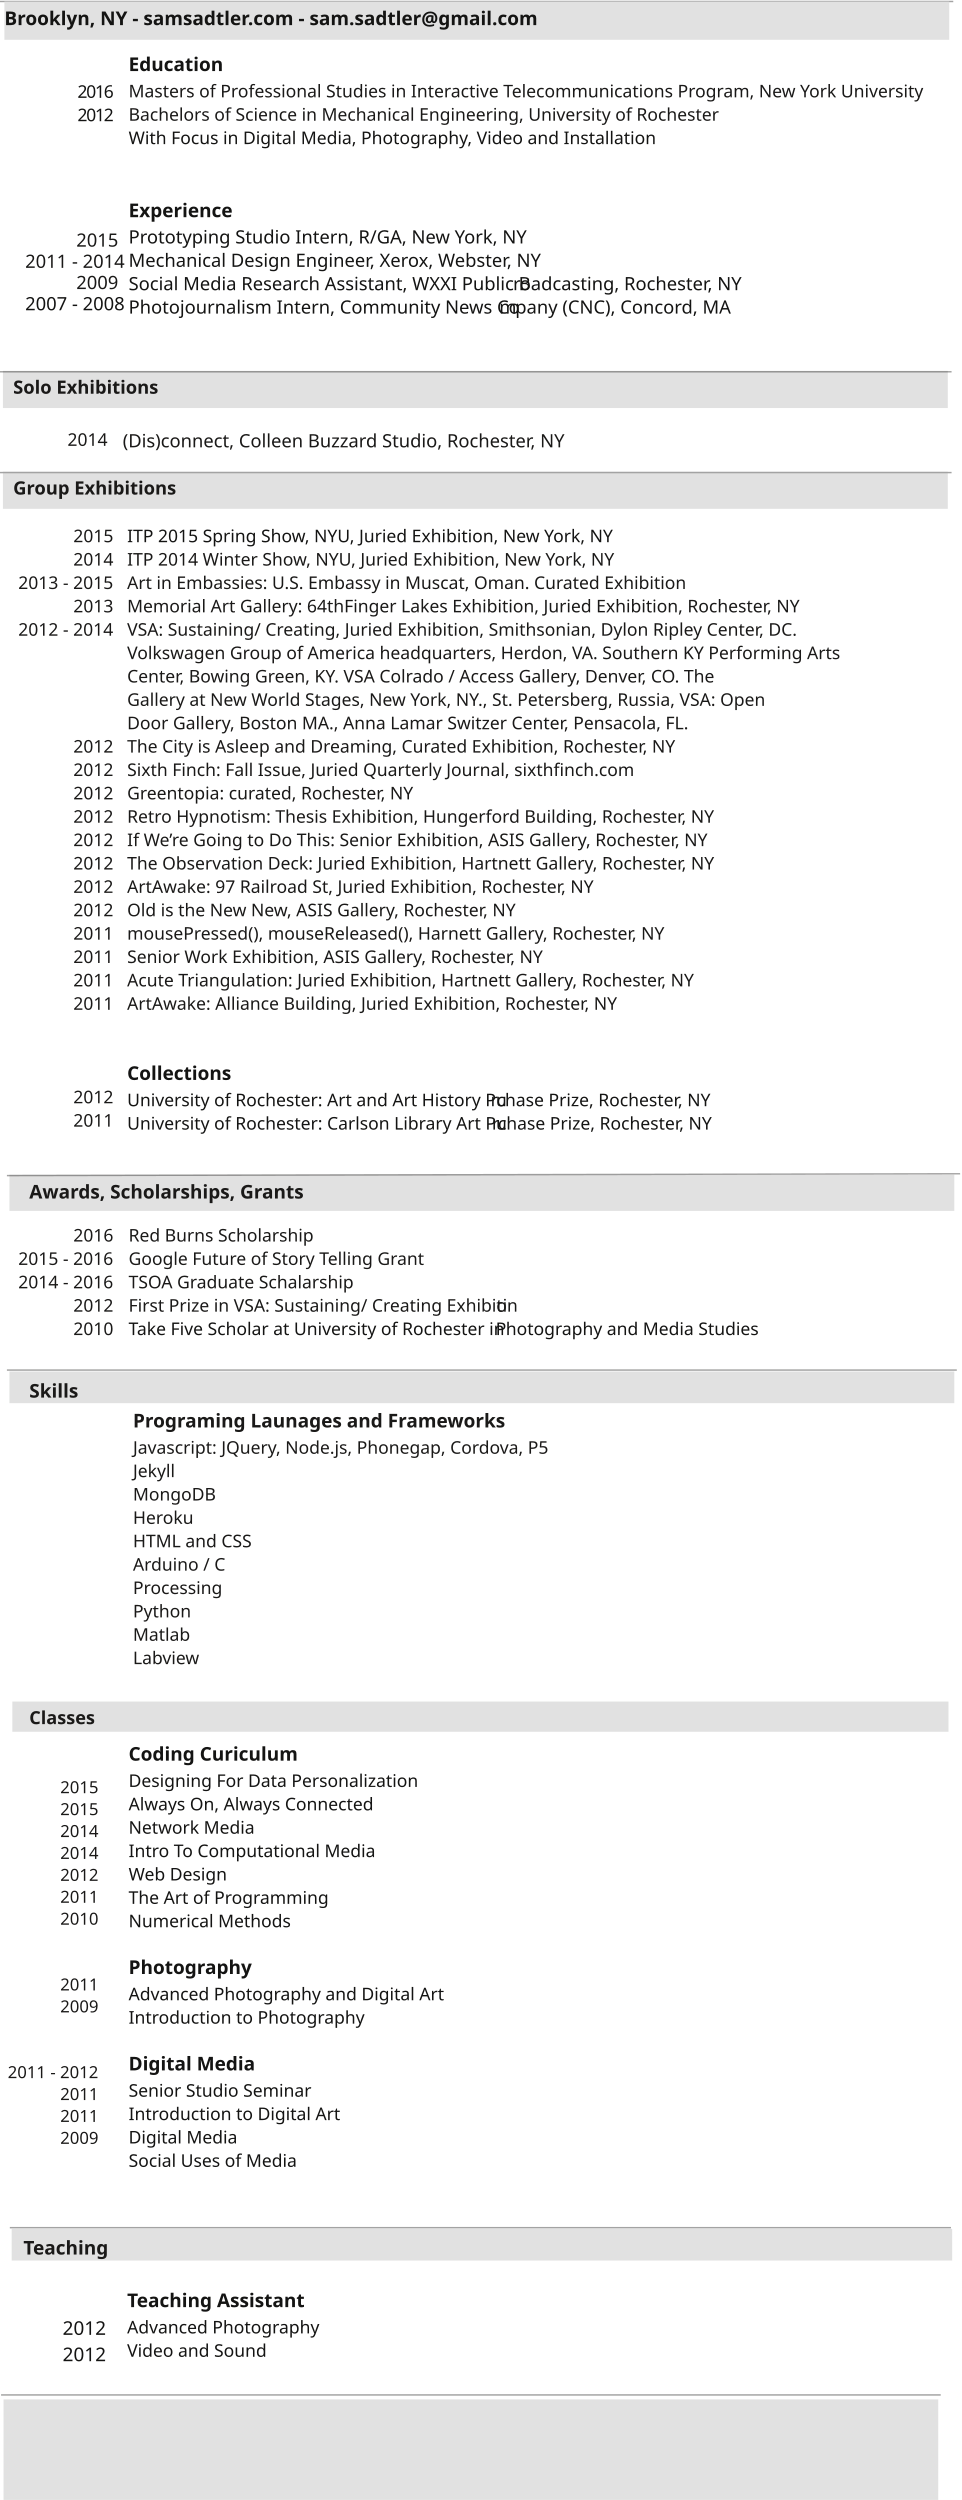
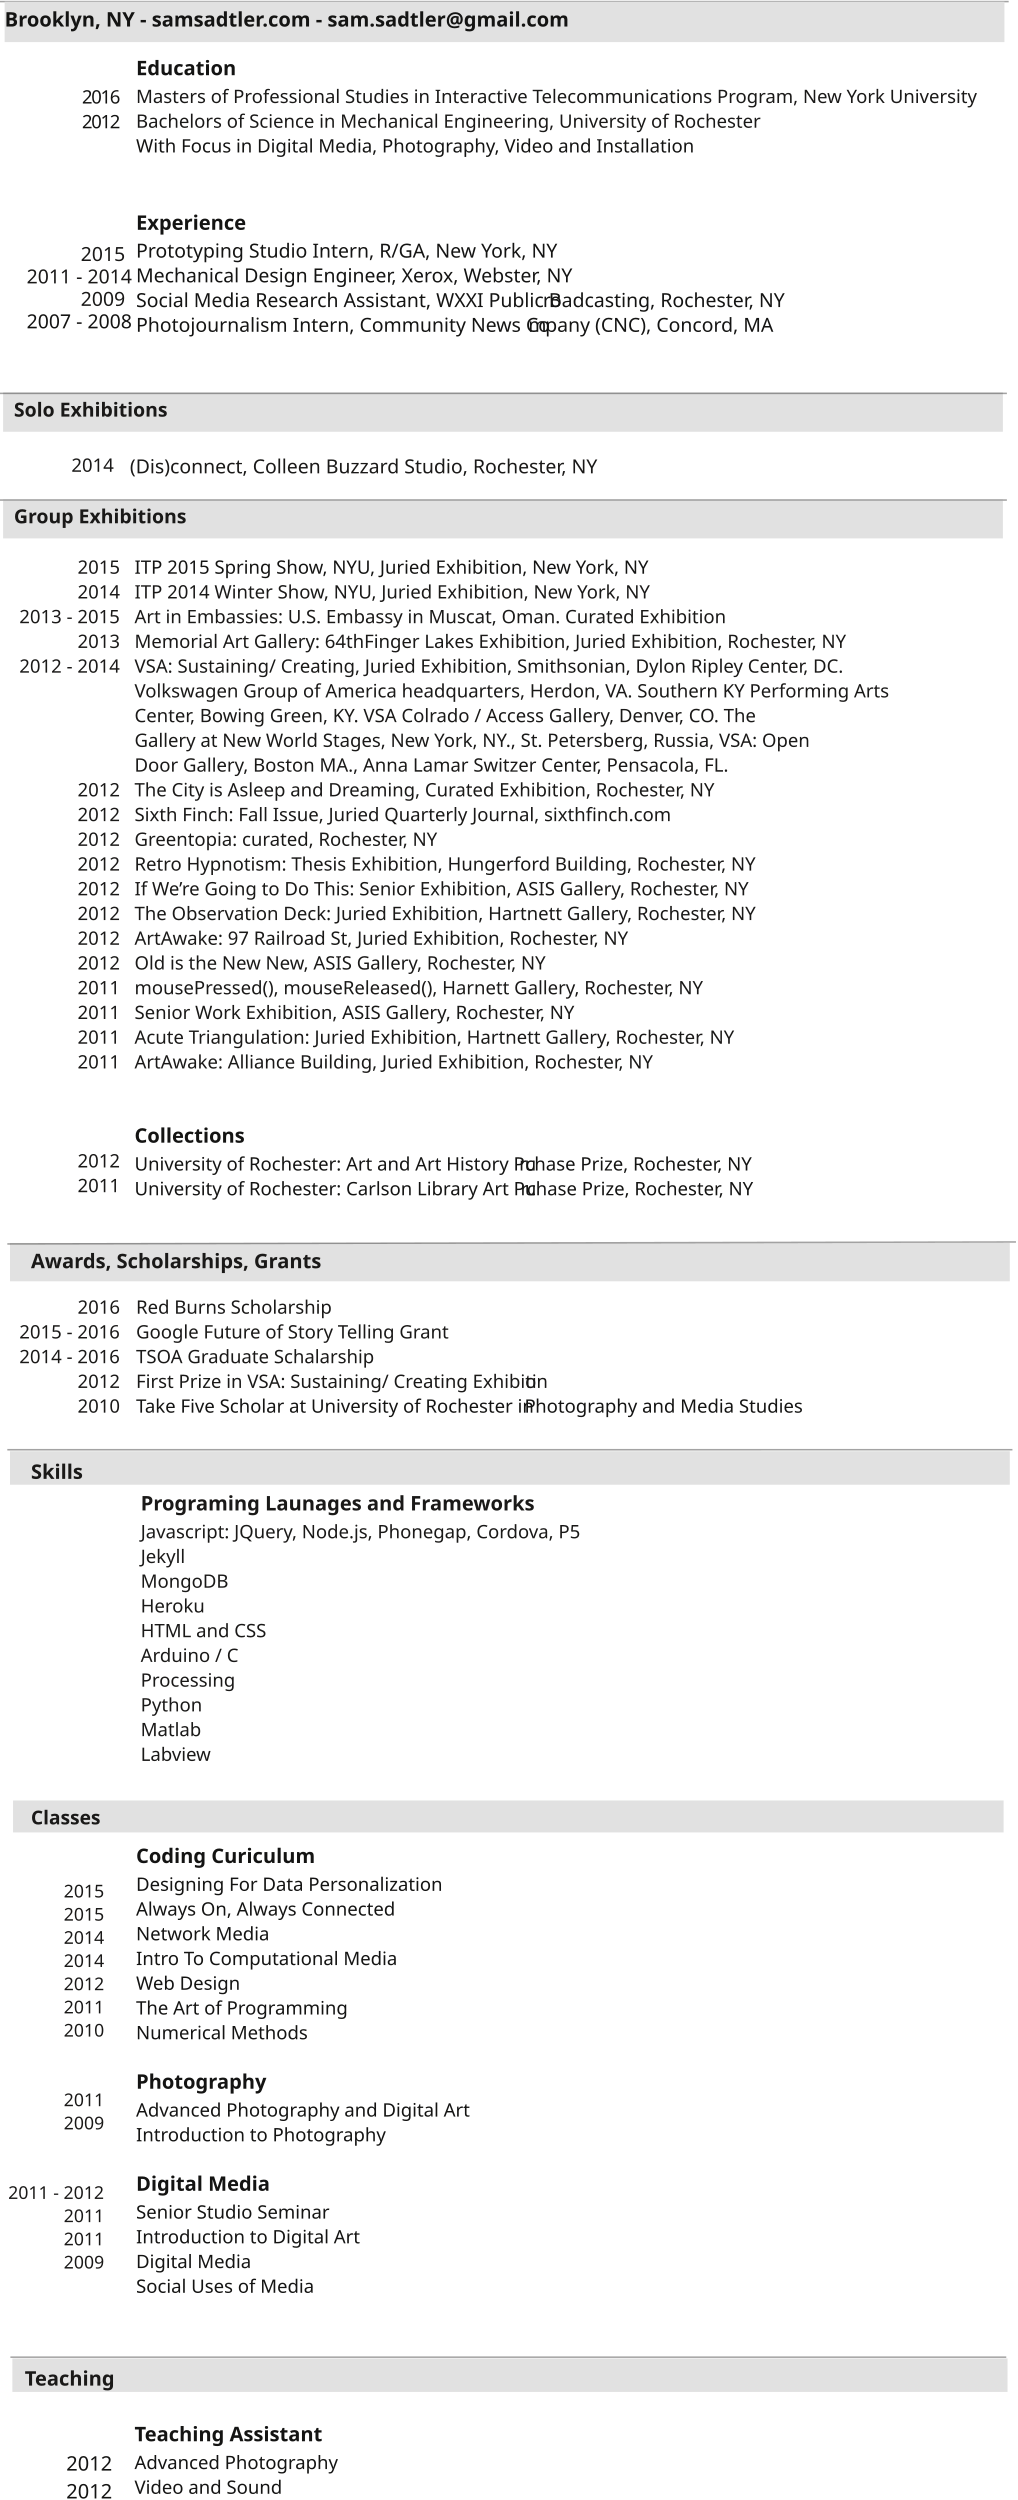
- <svg xmlns="http://www.w3.org/2000/svg" width="658px" height="1711px" viewBox="0 0 658 1711" version="1.1">
+ <svg xmlns="http://www.w3.org/2000/svg" width="658px" height="1617px" viewBox="0 0 658 1617" version="1.1">
  <defs />
  <g id="Page-1" stroke="none" stroke-width="1" fill="none" fill-rule="evenodd">
    <g id="SSadtler_SA_CV_2016" transform="translate(-47, 1)">
-       <g id="Footer" transform="translate(47, 1637.36)" opacity="0.4">
-         <g id="Group-9">
-           <polygon id="Fill-10" fill="#B4B5B4" points="2.426 72.593 642.144 72.593 642.144 3.789 2.426 3.789" />
-           <path d="M0.724,0.747 L643.845,0.717" id="Stroke-12" stroke="#1A1918" />
-         </g>
-       </g>
      <g id="Teaching" transform="translate(53, 1523)">
        <g id="bar" opacity="0.4">
          <polygon id="Fill-13-Copy" fill="#B4B5B4" points="2 23.114 645.673 23.114 645.673 1.436 2 1.436" />
          <path d="M0.726,0.629 L644.85,0.62" id="Stroke-15" stroke="#1A1918" />
        </g>
        <text font-family="AvenirNext-Bold, Avenir Next" font-size="13" font-weight="bold" fill="#1A1918">
          <tspan x="10" y="19">Teaching</tspan>
        </text>
        <text id="Teaching-Assistant" font-family="AvenirNext-Bold, Avenir Next" font-size="13" font-weight="bold" fill="#141413">
          <tspan x="81" y="55">Teaching Assistant</tspan>
          <tspan x="81" y="73" font-family="AvenirNext-Regular, Avenir Next" font-size="12" font-weight="normal">Advanced Photography</tspan>
          <tspan x="81" y="89" font-family="AvenirNext-Regular, Avenir Next" font-size="12" font-weight="normal">Video and Sound</tspan>
        </text>
        <text id="2012" font-family="AvenirNext-Regular, Avenir Next" font-size="13" font-weight="normal" fill="#141413">
          <tspan x="36.84" y="74">2012</tspan>
          <tspan x="36.84" y="92">2012</tspan>
        </text>
      </g>
      <g id="Classes" transform="translate(14, 1163)">
        <g id="bar" transform="translate(41, 0.415667)" fill="#B4B5B4" opacity="0.4">
          <polygon id="Fill-13" points="0.43 20.8 641.146 20.8 641.146 0.127 0.43 0.127" />
        </g>
        <text id="2015" font-family="AvenirNext-Regular, Avenir Next" font-size="11.443" font-weight="normal" fill="#1A1918">
          <tspan x="100.768" y="48.272" />
          <tspan x="74.219" y="63.272">2015</tspan>
          <tspan x="74.219" y="78.272">2015</tspan>
          <tspan x="74.219" y="93.272">2014</tspan>
          <tspan x="74.219" y="108.272">2014</tspan>
          <tspan x="74.219" y="123.272">2012</tspan>
          <tspan x="74.219" y="138.272">2011</tspan>
          <tspan x="74.219" y="153.272">2010</tspan>
          <tspan x="100.768" y="168.272" />
          <tspan x="0" y="48.272"> </tspan>
          <tspan x="74.219" y="198.272">2011</tspan>
          <tspan x="74.219" y="213.272">2009</tspan>
          <tspan x="100.768" y="228.272" />
          <tspan x="100.768" y="243.272" />
          <tspan x="38.286" y="258.272">2011 - 2012</tspan>
          <tspan x="74.219" y="273.272">2011</tspan>
          <tspan x="74.219" y="288.272">2011</tspan>
          <tspan x="74.219" y="303.272">2009</tspan>
        </text>
        <text font-family="AvenirNext-Bold, Avenir Next" font-size="12.397" font-weight="bold" fill="#1A1918">
          <tspan x="53" y="16">Classes</tspan>
        </text>
        <text id="Curiculum" font-family="AvenirNext-Bold, Avenir Next" font-size="13" font-weight="bold" fill="#141413">
          <tspan x="121" y="41">Coding Curiculum</tspan>
          <tspan x="234.737" y="41" font-family="AvenirNext-Regular, Avenir Next" font-weight="normal" />
          <tspan x="121" y="59" font-family="AvenirNext-Regular, Avenir Next" font-size="12" font-weight="normal">Designing For Data Personalization</tspan>
          <tspan x="121" y="75" font-family="AvenirNext-Regular, Avenir Next" font-size="12" font-weight="normal">Always On, Always Connected</tspan>
          <tspan x="121" y="91" font-family="AvenirNext-Regular, Avenir Next" font-size="12" font-weight="normal">Network Media</tspan>
          <tspan x="121" y="107" font-family="AvenirNext-Regular, Avenir Next" font-size="12" font-weight="normal">Intro To Computational Media </tspan>
          <tspan x="121" y="123" font-family="AvenirNext-Regular, Avenir Next" font-size="12" font-weight="normal">Web Design</tspan>
          <tspan x="121" y="139" font-family="AvenirNext-Regular, Avenir Next" font-size="12" font-weight="normal">The Art of Programming</tspan>
          <tspan x="121" y="155" font-family="AvenirNext-Regular, Avenir Next" font-size="12" font-weight="normal">Numerical Methods</tspan>
          <tspan x="228.952" y="155" font-family="AvenirNext-Regular, Avenir Next" font-weight="normal" />
          <tspan x="121" y="171" font-size="12" />
          <tspan x="121" y="187">Photography</tspan>
          <tspan x="203.394" y="187" font-family="AvenirNext-Regular, Avenir Next" font-size="12" font-weight="normal" />
          <tspan x="121" y="205" font-family="AvenirNext-Regular, Avenir Next" font-size="12" font-weight="normal">Advanced Photography and Digital Art</tspan>
          <tspan x="121" y="221" font-family="AvenirNext-Regular, Avenir Next" font-size="12" font-weight="normal">Introduction to Photography</tspan>
          <tspan x="121" y="237" font-family="AvenirNext-Regular, Avenir Next" font-size="12" font-weight="normal" />
          <tspan x="121" y="253">Digital Media</tspan>
          <tspan x="206.553" y="253" font-family="AvenirNext-Regular, Avenir Next" font-weight="normal" />
          <tspan x="121" y="271" font-family="AvenirNext-Regular, Avenir Next" font-size="12" font-weight="normal">Senior Studio Seminar</tspan>
          <tspan x="121" y="287" font-family="AvenirNext-Regular, Avenir Next" font-size="12" font-weight="normal">Introduction to Digital Art</tspan>
          <tspan x="121" y="303" font-family="AvenirNext-Regular, Avenir Next" font-size="12" font-weight="normal">Digital Media</tspan>
          <tspan x="121" y="319" font-family="AvenirNext-Regular, Avenir Next" font-size="12" font-weight="normal">Social Uses of Media</tspan>
        </text>
      </g>
      <g id="Skills" transform="translate(51, 936.4667)">
        <g id="Group-6" opacity="0.4">
          <polygon id="Fill-13" fill="#B4B5B4" points="2.453 22.86 649.124 22.86 649.124 1.182 2.453 1.182" />
          <path d="M0.732,0.224 L650.843,0.214" id="Stroke-15" stroke="#1A1918" />
        </g>
        <text font-family="AvenirNext-Bold, Avenir Next" font-size="13" font-weight="bold" fill="#1A1918">
          <tspan x="16.021" y="19.063">Skills</tspan>
        </text>
        <text id="Programing-Launages-" font-family="AvenirNext-Bold, Avenir Next" font-size="13" font-weight="bold" fill="#1A1918">
          <tspan x="87" y="39.483">Programing Launages and Frameworks</tspan>
          <tspan x="87" y="57.483" font-family="AvenirNext-Regular, Avenir Next" font-size="12" font-weight="normal">Javascript: JQuery, Node.js, Phonegap, Cordova, P5</tspan>
          <tspan x="87" y="73.483" font-family="AvenirNext-Regular, Avenir Next" font-size="12" font-weight="normal">Jekyll</tspan>
          <tspan x="87" y="89.483" font-family="AvenirNext-Regular, Avenir Next" font-size="12" font-weight="normal">MongoDB</tspan>
          <tspan x="87" y="105.483" font-family="AvenirNext-Regular, Avenir Next" font-size="12" font-weight="normal">Heroku</tspan>
          <tspan x="87" y="121.483" font-family="AvenirNext-Regular, Avenir Next" font-size="12" font-weight="normal">HTML and CSS</tspan>
          <tspan x="87" y="137.483" font-family="AvenirNext-Regular, Avenir Next" font-size="12" font-weight="normal">Arduino / C</tspan>
          <tspan x="87" y="153.483" font-family="AvenirNext-Regular, Avenir Next" font-size="12" font-weight="normal">Processing</tspan>
          <tspan x="87" y="169.483" font-family="AvenirNext-Regular, Avenir Next" font-size="12" font-weight="normal">Python</tspan>
          <tspan x="87" y="185.483" font-family="AvenirNext-Regular, Avenir Next" font-size="12" font-weight="normal">Matlab</tspan>
          <tspan x="87" y="201.483" font-family="AvenirNext-Regular, Avenir Next" font-size="12" font-weight="normal">Labview</tspan>
        </text>
      </g>
      <g id="Awards-and-Grants" transform="translate(0, 802.1067)">
        <polygon id="Fill-7" fill="#B4B5B4" opacity="0.4" points="53.453 25.632 700.124 25.632 700.124 0.833 53.453 0.833" />
        <path d="M51.733,1.47 L704.137,0.198" id="Stroke-9" stroke="#1A1918" opacity="0.4" />
        <text id="Awards,-Scholarships" font-family="AvenirNext-Bold, Avenir Next" font-size="13" font-weight="bold" fill="#1A1918">
          <tspan x="67.021" y="17.174">Awards, Scholarships, Grants</tspan>
        </text>
        <text id="Red-Burns-Scholarshi" font-family="AvenirNext-Regular, Avenir Next" font-size="12" font-weight="normal">
          <tspan x="135" y="46.608" fill="#1A1918">Red Burns Scholarship</tspan>
          <tspan x="135" y="62.608" fill="#1A1918">Google Future of Story Telling Grant</tspan>
          <tspan x="135" y="78.608" fill="#1A1918">TSOA Graduate Schalarship </tspan>
          <tspan x="135" y="94.608" fill="#1A1918">First Prize in VSA: Sustaining/ Creating Exhibiti</tspan>
          <tspan x="386.64" y="94.608" letter-spacing="-0.018" fill="#1A1918">o</tspan>
          <tspan x="393.954" y="94.608" fill="#1A1918">n</tspan>
          <tspan x="135" y="110.608" fill="#141413">Take Five Scholar at University of Rochester in </tspan>
          <tspan x="386.256" y="110.608" letter-spacing="-0.05" fill="#141413">P</tspan>
          <tspan x="393.166" y="110.608" fill="#141413">hotography and Media Studies</tspan>
        </text>
        <text id="2016" font-family="AvenirNext-Regular, Avenir Next" font-size="12" font-weight="normal" fill="#1A1918">
          <tspan x="97.16" y="46.608">2016</tspan>
          <tspan x="59.48" y="62.608">2015 - 2016</tspan>
          <tspan x="59.48" y="78.608">2014 - 2016</tspan>
          <tspan x="97.16" y="94.608">2012</tspan>
          <tspan x="97.16" y="110.608">2010</tspan>
        </text>
      </g>
      <g id="Group-Exhibitions" transform="translate(47, 321.4089)">
        <g id="Group" opacity="0.4" transform="translate(0, -0)">
          <polygon id="Fill-4" fill="#B4B5B4" points="2 25.836 648.671 25.836 648.671 0.366 2 0.366" />
          <path d="M0,1.018 L651.257,1.018" id="Stroke-6" stroke="#1A1918" />
        </g>
        <text font-family="AvenirNext-Bold, Avenir Next" font-size="12.571" font-weight="bold" fill="#1A1918">
          <tspan x="9" y="16.054">Group Exhibitions</tspan>
        </text>
        <text id="ITP-2015-Spring-Show" font-family="AvenirNext-Regular, Avenir Next" font-size="12" font-weight="normal">
          <tspan x="87" y="48.688" fill="#141413">ITP 2015 Spring Show, NYU, Juried Exhibition, New York, NY</tspan>
          <tspan x="414.528" y="48.688" fill="#1A1918" />
          <tspan x="87" y="64.688" fill="#1A1918">ITP 2014 Winter Show, NYU, Juried Exhibition, New York, NY</tspan>
          <tspan x="87" y="80.688" fill="#1A1918">Art in Embassies: U.S. Embassy in Muscat, Oman. Curated Exhibition   </tspan>
          <tspan x="87" y="96.688" fill="#1A1918">Memorial Art Gallery: 64thFinger Lakes Exhibition, Juried Exhibition, Rochester, NY</tspan>
          <tspan x="87" y="112.688" fill="#1A1918">VSA: Sustaining/ Creating, Juried Exhibition, Smithsonian, Dylon Ripley Center, DC.</tspan>
          <tspan x="87" y="128.688" fill="#1A1918">Volkswagen Group of America headquarters, Herdon, VA. Southern KY Performing Arts </tspan>
          <tspan x="87" y="144.688" fill="#1A1918">	Center, Bowing Green, KY. VSA Colrado / Access Gallery, Denver, CO. The </tspan>
          <tspan x="87" y="160.688" fill="#1A1918">		Gallery at New World Stages, New York, NY., St. Petersberg, Russia, VSA: Open </tspan>
          <tspan x="87" y="176.688" fill="#1A1918">			Door Gallery, Boston MA., Anna Lamar Switzer Center, Pensacola, FL.</tspan>
          <tspan x="87" y="192.688" fill="#1A1918">The City is Asleep and Dreaming, Curated Exhibition, Rochester, NY</tspan>
          <tspan x="87" y="208.688" fill="#1A1918">Sixth Finch: Fall Issue, Juried Quarterly Journal, sixthfinch.com</tspan>
          <tspan x="87" y="224.688" fill="#1A1918">Greentopia: curated, Rochester, NY</tspan>
          <tspan x="87" y="240.688" fill="#1A1918">Retro Hypnotism: Thesis Exhibition, Hungerford Building, Rochester, NY </tspan>
          <tspan x="87" y="256.688" fill="#1A1918">If We’re Going to Do This: Senior Exhibition, ASIS Gallery, Rochester, NY</tspan>
          <tspan x="87" y="272.688" fill="#1A1918">The Observation Deck: Juried Exhibition, Hartnett Gallery, Rochester, NY</tspan>
          <tspan x="87" y="288.688" fill="#1A1918">ArtAwake: 97 Railroad St, Juried Exhibition, Rochester, NY</tspan>
          <tspan x="87" y="304.688" fill="#1A1918">Old is the New New, ASIS Gallery, Rochester, NY</tspan>
          <tspan x="87" y="320.688" fill="#1A1918">mousePressed(), mouseReleased(), Harnett Gallery, Rochester, NY</tspan>
          <tspan x="87" y="336.688" fill="#1A1918">Senior Work Exhibition, ASIS Gallery, Rochester, NY</tspan>
          <tspan x="87" y="352.688" fill="#1A1918">Acute Triangulation: Juried Exhibition, Hartnett Gallery, Rochester, NY</tspan>
          <tspan x="87" y="368.688" fill="#1A1918">ArtAwake: Alliance Building, Juried Exhibition, Rochester, NY</tspan>
          <tspan x="418.608" y="368.688" font-family="AvenirNext-Bold, Avenir Next" font-weight="bold" fill="#141413" />
          <tspan x="87" y="384.688" font-family="AvenirNext-Bold, Avenir Next" font-weight="bold" fill="#141413" />
          <tspan x="87" y="400.688" font-family="AvenirNext-Bold, Avenir Next" font-weight="bold" fill="#141413" />
          <tspan x="87" y="416.688" font-family="AvenirNext-Bold, Avenir Next" font-size="13" font-weight="bold" fill="#141413">Collections</tspan>
          <tspan x="157.187" y="416.688" fill="#141413" />
          <tspan x="87" y="434.688" fill="#141413">University of Rochester: Art and Art History Pu</tspan>
          <tspan x="335.796" y="434.688" letter-spacing="-0.05" fill="#141413">r</tspan>
          <tspan x="339.85" y="434.688" fill="#141413">chase Prize, Rochester, NY</tspan>
          <tspan x="87" y="450.688" fill="#141413">University of Rochester: Carlson Library Art Pu</tspan>
          <tspan x="336.684" y="450.688" letter-spacing="-0.05" fill="#141413">r</tspan>
          <tspan x="340.738" y="450.688" fill="#141413">chase Prize, Rochester, NY</tspan>
        </text>
        <text id="2015" font-family="AvenirNext-Regular, Avenir Next" font-size="12" font-weight="normal" fill="#1A1918">
          <tspan x="50.16" y="48.688">2015</tspan>
          <tspan x="50.16" y="64.688">2014</tspan>
          <tspan x="12.48" y="80.688">2013 - 2015</tspan>
          <tspan x="50.16" y="96.688">2013</tspan>
          <tspan x="12.48" y="112.688">2012 - 2014</tspan>
          <tspan x="78" y="128.688" />
          <tspan x="78" y="144.688" />
          <tspan x="78" y="160.688" />
          <tspan x="78" y="176.688" />
          <tspan x="50.16" y="192.688">2012</tspan>
          <tspan x="50.16" y="208.688">2012</tspan>
          <tspan x="50.16" y="224.688">2012</tspan>
          <tspan x="50.16" y="240.688">2012</tspan>
          <tspan x="50.16" y="256.688">2012</tspan>
          <tspan x="50.16" y="272.688">2012</tspan>
          <tspan x="50.16" y="288.688">2012</tspan>
          <tspan x="50.16" y="304.688">2012</tspan>
          <tspan x="50.16" y="320.688">2011</tspan>
          <tspan x="50.16" y="336.688">2011</tspan>
          <tspan x="50.16" y="352.688">2011</tspan>
          <tspan x="50.16" y="368.688">2011</tspan>
          <tspan x="78" y="384.688" />
          <tspan x="78" y="400.688" />
          <tspan x="78" y="416.688" />
          <tspan x="50.16" y="432.688">2012</tspan>
          <tspan x="50.16" y="448.688">2011</tspan>
        </text>
      </g>
      <g id="Solo-Exhibitions" transform="translate(47, 252.4243)">
        <polygon id="Fill-4" fill-opacity="0.4" fill="#B4B5B4" points="2 25.836 648.671 25.836 648.671 0.366 2 0.366" />
        <path d="M0,1.018 L651.257,1.018" id="Stroke-6" stroke="#1A1918" opacity="0.4" />
        <text font-family="AvenirNext-Bold, Avenir Next" font-size="12.571" font-weight="bold" fill="#1A1918">
          <tspan x="9" y="16.054">Solo Exhibitions</tspan>
        </text>
        <text id="(Dis)connect,-Collee" font-family="AvenirNext-Regular, Avenir Next" font-size="12.571" font-weight="normal" fill="#1A1918">
          <tspan x="84" y="52.725">(Dis)connect, Colleen Buzzard Studio, Rochester, NY</tspan>
        </text>
        <text id="2014" font-family="AvenirNext-Regular, Avenir Next" font-size="12" font-weight="normal" fill="#1A1918">
          <tspan x="46.16" y="51.725">2014</tspan>
        </text>
      </g>
      <g id="Education-and-Experience" transform="translate(64, 34)">
        <text id="2015" font-family="MyriadPro-Regular, Myriad Pro" font-size="12.571" font-weight="normal">
          <tspan x="35.203" y="133.807" fill="#1A1918">2015</tspan>
          <tspan x="0.217" y="148.321" fill="#1A1918">2011 - 2014</tspan>
          <tspan x="35.203" y="162.836" fill="#1A1918">2009</tspan>
          <tspan x="61" y="162.836" font-size="12.571" fill="#141413" />
          <tspan x="0.219" y="177.35" font-size="12.571" fill="#141413">2007 - 2008</tspan>
        </text>
        <text id="Education" font-family="AvenirNext-Bold, Avenir Next" font-size="13" font-weight="bold">
          <tspan x="71" y="13.626" fill="#141413">Education</tspan>
          <tspan x="134.232" y="13.626" font-family="AvenirNext-Medium, Avenir Next" font-size="12" font-weight="400" fill="#1A1918" />
          <tspan x="71" y="31.626" font-family="AvenirNext-Regular, Avenir Next" font-size="12" font-weight="normal" fill="#1A1918">Masters of Professional Studies in Interactive Telecommunications Program, New York University</tspan>
          <tspan x="71" y="47.626" font-family="AvenirNext-Regular, Avenir Next" font-size="12" font-weight="normal" fill="#1A1918">Bachelors of Science in Mechanical Engineering, University of Rochester</tspan>
          <tspan x="71" y="63.626" font-family="AvenirNext-Regular, Avenir Next" font-size="12" font-weight="normal" fill="#141413"> With Focus in Digital Media, Photography, Video and Installation</tspan>
          <tspan x="71" y="79.626" font-family="AvenirNext-Medium, Avenir Next" font-size="12" font-weight="400" fill="#141413" />
          <tspan x="71" y="95.626" fill="#141413" />
          <tspan x="71" y="113.626" fill="#141413">Experience</tspan>
          <tspan x="141.941" y="113.626" font-family="Skia-Regular, Skia" font-size="12.571" font-weight="normal" fill="#141413" />
          <tspan x="71" y="131.626" font-family="Skia-Regular, Skia" font-size="12.571" font-weight="normal" fill="#141413">Prototyping Studio Intern, R/GA, New York, NY</tspan>
          <tspan x="71" y="147.626" font-family="Skia-Regular, Skia" font-size="12.571" font-weight="normal" fill="#141413">Mechanical Design Engineer, Xerox, Webster, NY</tspan>
          <tspan x="71" y="163.626" font-family="Skia-Regular, Skia" font-size="12.571" font-weight="normal" fill="#141413">Social Media Research Assistant, WXXI Public B</tspan>
          <tspan x="334.138" y="163.626" font-family="Skia-Regular, Skia" font-size="12.571" font-weight="normal" letter-spacing="-0.1" fill="#141413">r</tspan>
          <tspan x="338.678" y="163.626" font-family="Skia-Regular, Skia" font-size="12.571" font-weight="normal" fill="#141413">oadcasting, Rochester, NY</tspan>
          <tspan x="71" y="179.626" font-family="Skia-Regular, Skia" font-size="12.571" font-weight="normal" fill="#141413">Photojournalism Intern, Community News Co</tspan>
          <tspan x="324.685" y="179.626" font-family="Skia-Regular, Skia" font-size="12.571" font-weight="normal" letter-spacing="-0.05" fill="#141413">m</tspan>
          <tspan x="335.647" y="179.626" font-family="Skia-Regular, Skia" font-size="12.571" font-weight="normal" fill="#141413">pany (CNC), Concord, MA                                                                                              </tspan>
        </text>
        <text id="2016" font-family="AvenirNext-Regular, Avenir Next" font-size="12" font-weight="normal" letter-spacing="-0.871" fill="#141413">
          <tspan x="36" y="31.965">2016</tspan>
          <tspan x="36" y="47.965">2012</tspan>
        </text>
      </g>
      <g id="Heading" transform="translate(47, 0)">
        <g id="Group-2" opacity="0.401">
          <path d="M0,0.018 L652.404,0.018" id="Stroke-3" stroke="#1A1918" />
          <polygon id="Fill-16" fill="#B4B5B4" points="3 26.243 649.671 26.243 649.671 0.104 3 0.104" />
        </g>
        <text id="Info" font-family="AvenirNext-Bold, Avenir Next" font-size="13" font-weight="bold" fill="#141413">
          <tspan x="3" y="16.18">Brooklyn, NY  -  samsadtler.com  - sam.sadtler@gmail.com</tspan>
          <tspan x="3" y="34.18">	</tspan>
        </text>
      </g>
    </g>
  </g>
</svg>
